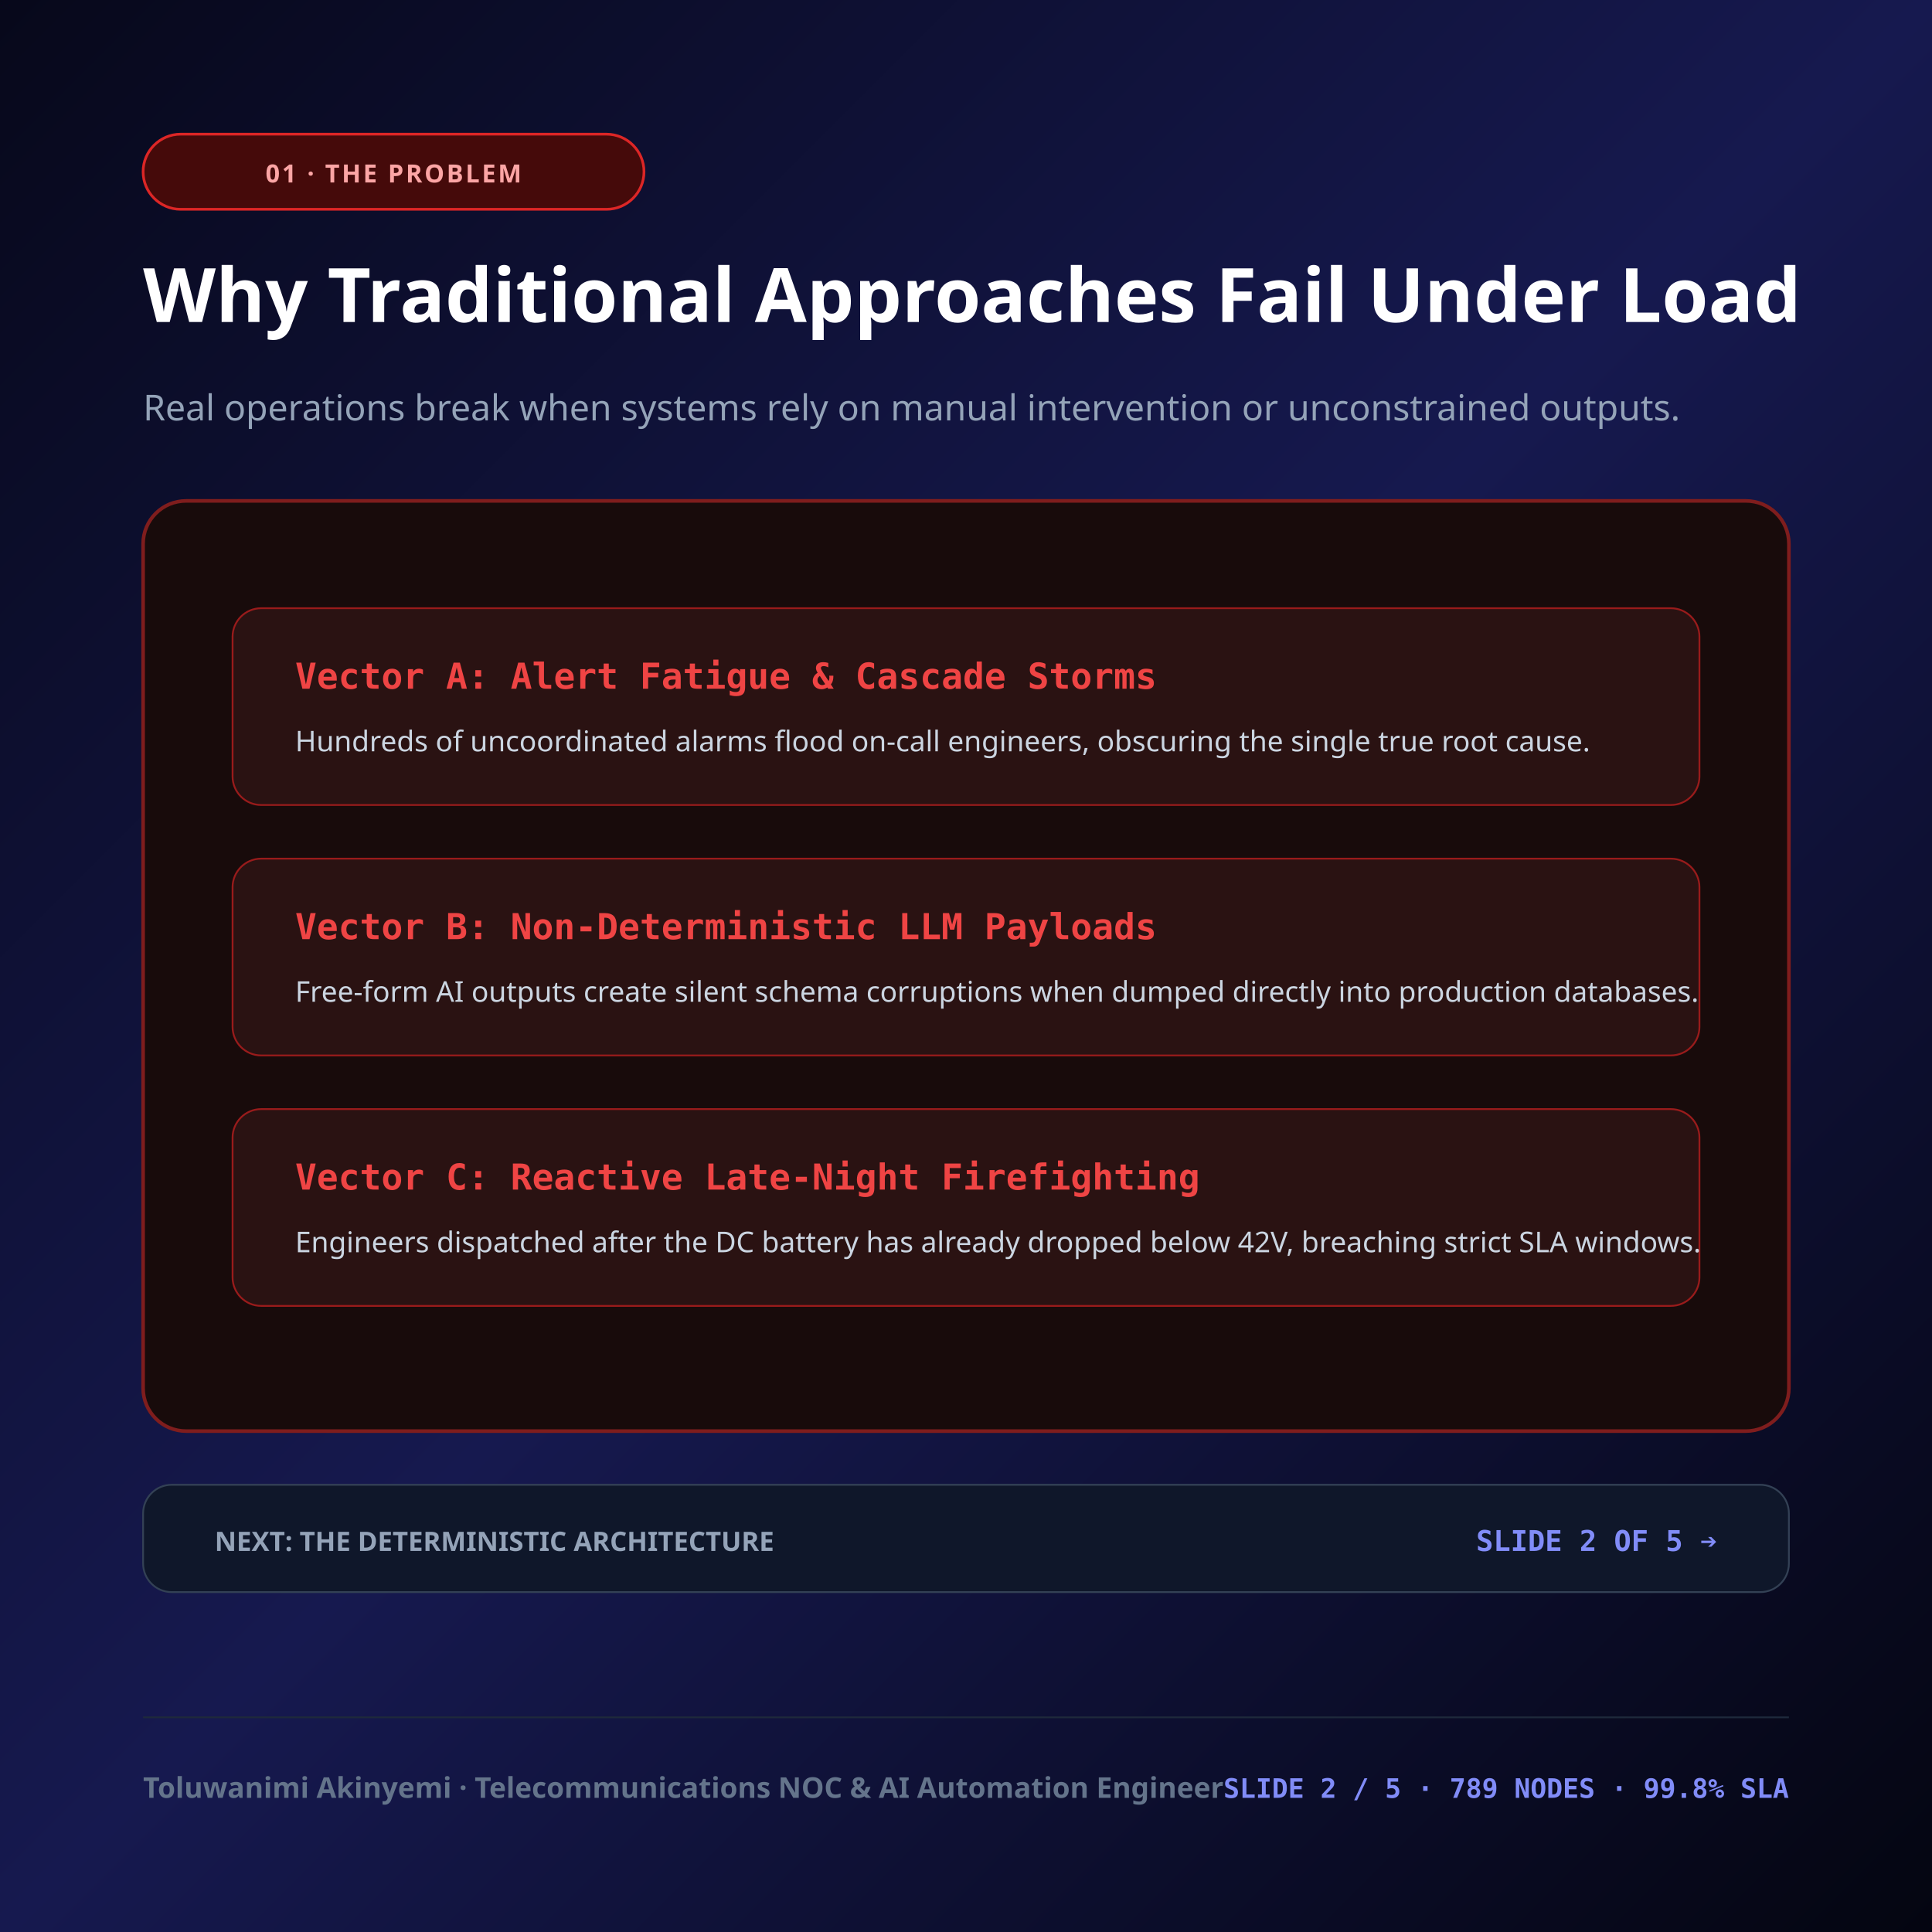
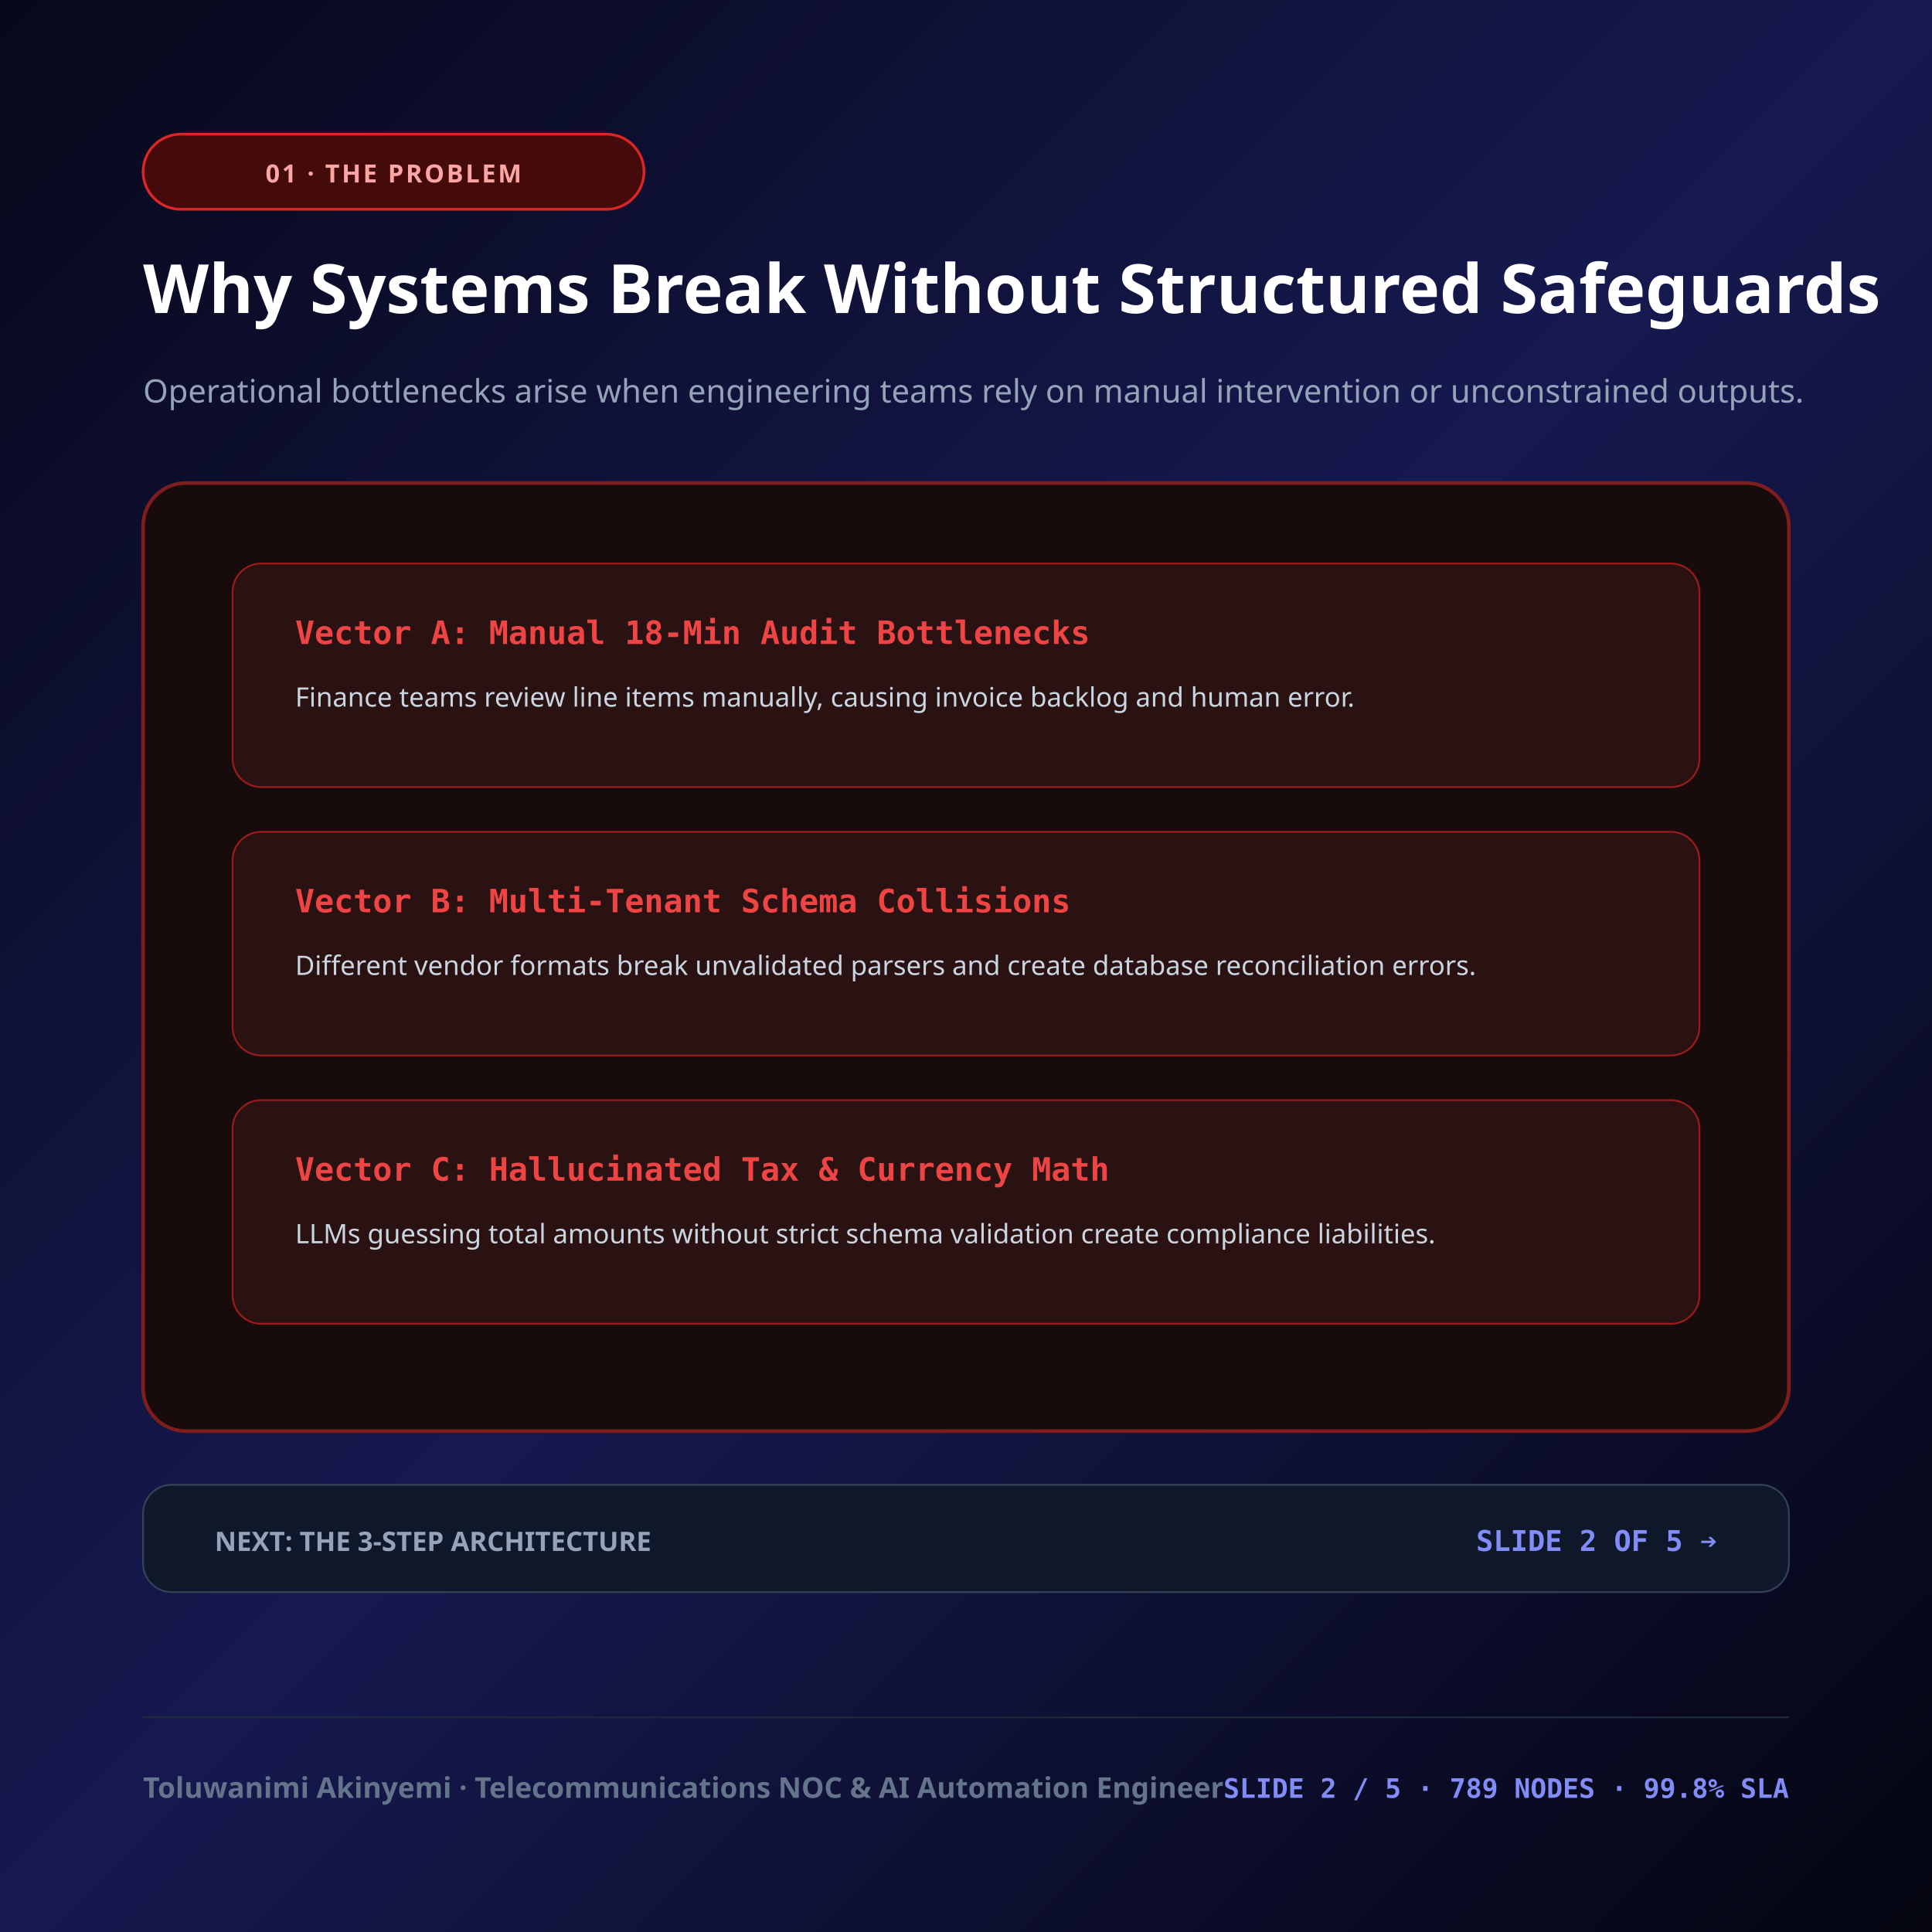
<svg xmlns="http://www.w3.org/2000/svg" viewBox="0 0 1080 1080" width="1080" height="1080">
  <defs>
    <linearGradient id="bg_post-fac91c49_s2" x1="0%" y1="0%" x2="100%" y2="100%">
      <stop offset="0%" stop-color="#07081A" />
      <stop offset="50%" stop-color="#16194F" />
      <stop offset="100%" stop-color="#040510" />
    </linearGradient>
  </defs>
  <rect width="1080" height="1080" fill="url(#bg_post-fac91c49_s2)" />
  <rect x="80" y="75" width="280" height="42" rx="21" fill="#450A0A" stroke="#DC2626" stroke-width="1.5" />
  <text x="220" y="102" fill="#FCA5A5" font-family="'Plus Jakarta Sans', sans-serif" font-size="14" font-weight="800" letter-spacing="1.2" text-anchor="middle">01 · THE PROBLEM</text>
-   <text x="80" y="180" fill="#FFFFFF" font-family="'Plus Jakarta Sans', sans-serif" font-size="42" font-weight="800">
-             Why Traditional Approaches Fail Under Load
+   <text x="80" y="175" fill="#FFFFFF" font-family="'Plus Jakarta Sans', sans-serif" font-size="38" font-weight="800">
+             Why Systems Break Without Structured Safeguards
          </text>
-   <text x="80" y="235" fill="#94A3B8" font-family="'Plus Jakarta Sans', sans-serif" font-size="20">
-             Real operations break when systems rely on manual intervention or unconstrained outputs.
+   <text x="80" y="225" fill="#94A3B8" font-family="'Plus Jakarta Sans', sans-serif" font-size="18">
+             Operational bottlenecks arise when engineering teams rely on manual intervention or unconstrained outputs.
          </text>
-   <rect x="80" y="280" width="920" height="520" rx="24" fill="#180B0B" stroke="#7F1D1D" stroke-width="2" />
-   <g transform="translate(130, 340)">
-     <rect x="0" y="0" width="820" height="110" rx="16" fill="#2A1212" stroke="#991B1B" />
-     <text x="35" y="45" fill="#EF4444" font-family="'JetBrains Mono', monospace" font-size="20" font-weight="800">Vector A: Alert Fatigue &amp; Cascade Storms</text>
-     <text x="35" y="80" fill="#CBD5E1" font-family="'Plus Jakarta Sans', sans-serif" font-size="16">Hundreds of uncoordinated alarms flood on-call engineers, obscuring the single true root cause.</text>
-     <rect x="0" y="140" width="820" height="110" rx="16" fill="#2A1212" stroke="#991B1B" />
-     <text x="35" y="185" fill="#EF4444" font-family="'JetBrains Mono', monospace" font-size="20" font-weight="800">Vector B: Non-Deterministic LLM Payloads</text>
-     <text x="35" y="220" fill="#CBD5E1" font-family="'Plus Jakarta Sans', sans-serif" font-size="16">Free-form AI outputs create silent schema corruptions when dumped directly into production databases.</text>
-     <rect x="0" y="280" width="820" height="110" rx="16" fill="#2A1212" stroke="#991B1B" />
-     <text x="35" y="325" fill="#EF4444" font-family="'JetBrains Mono', monospace" font-size="20" font-weight="800">Vector C: Reactive Late-Night Firefighting</text>
-     <text x="35" y="360" fill="#CBD5E1" font-family="'Plus Jakarta Sans', sans-serif" font-size="16">Engineers dispatched after the DC battery has already dropped below 42V, breaching strict SLA windows.</text>
+   <rect x="80" y="270" width="920" height="530" rx="24" fill="#180B0B" stroke="#7F1D1D" stroke-width="2" />
+   <g transform="translate(130, 315)">
+     <rect x="0" y="0" width="820" height="125" rx="16" fill="#2A1212" stroke="#991B1B" />
+     <text x="35" y="45" fill="#EF4444" font-family="'JetBrains Mono', monospace" font-size="18" font-weight="800">Vector A: Manual 18-Min Audit Bottlenecks</text>
+     <text x="35" y="80" fill="#CBD5E1" font-family="'Plus Jakarta Sans', sans-serif" font-size="15">Finance teams review line items manually, causing invoice backlog and human error.</text>
+     <rect x="0" y="150" width="820" height="125" rx="16" fill="#2A1212" stroke="#991B1B" />
+     <text x="35" y="195" fill="#EF4444" font-family="'JetBrains Mono', monospace" font-size="18" font-weight="800">Vector B: Multi-Tenant Schema Collisions</text>
+     <text x="35" y="230" fill="#CBD5E1" font-family="'Plus Jakarta Sans', sans-serif" font-size="15">Different vendor formats break unvalidated parsers and create database reconciliation errors.</text>
+     <rect x="0" y="300" width="820" height="125" rx="16" fill="#2A1212" stroke="#991B1B" />
+     <text x="35" y="345" fill="#EF4444" font-family="'JetBrains Mono', monospace" font-size="18" font-weight="800">Vector C: Hallucinated Tax &amp; Currency Math</text>
+     <text x="35" y="380" fill="#CBD5E1" font-family="'Plus Jakarta Sans', sans-serif" font-size="15">LLMs guessing total amounts without strict schema validation create compliance liabilities.</text>
  </g>
  <g transform="translate(80, 830)">
    <rect x="0" y="0" width="920" height="60" rx="16" fill="#0F172A" stroke="#334155" />
-     <text x="40" y="37" fill="#94A3B8" font-family="'Plus Jakarta Sans', sans-serif" font-size="15" font-weight="600">NEXT: THE DETERMINISTIC ARCHITECTURE</text>
+     <text x="40" y="37" fill="#94A3B8" font-family="'Plus Jakarta Sans', sans-serif" font-size="15" font-weight="600">NEXT: THE 3-STEP ARCHITECTURE</text>
    <text x="880" y="37" fill="#818CF8" font-family="'JetBrains Mono', monospace" font-size="16" font-weight="800" text-anchor="end">SLIDE 2 OF 5 ➔</text>
  </g>
  <line x1="80" y1="960" x2="1000" y2="960" stroke="#1E293B" stroke-width="1" />
  <text x="80" y="1005" fill="#64748B" font-family="'Plus Jakarta Sans', sans-serif" font-size="16" font-weight="600">
    Toluwanimi Akinyemi · Telecommunications NOC &amp; AI Automation Engineer
  </text>
  <text x="1000" y="1005" fill="#818CF8" font-family="'JetBrains Mono', monospace" font-size="15" font-weight="700" text-anchor="end">
    SLIDE 2 / 5 · 789 NODES · 99.8% SLA
  </text>
</svg>
